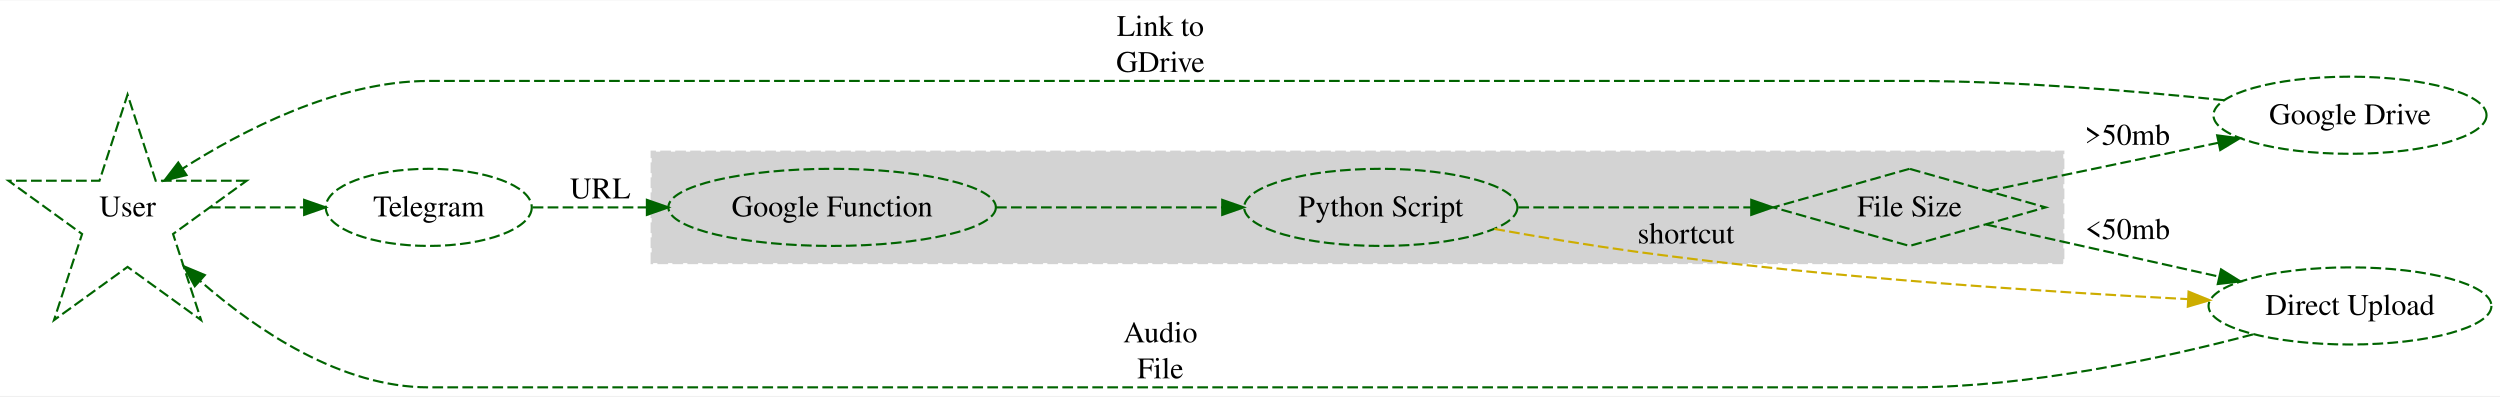
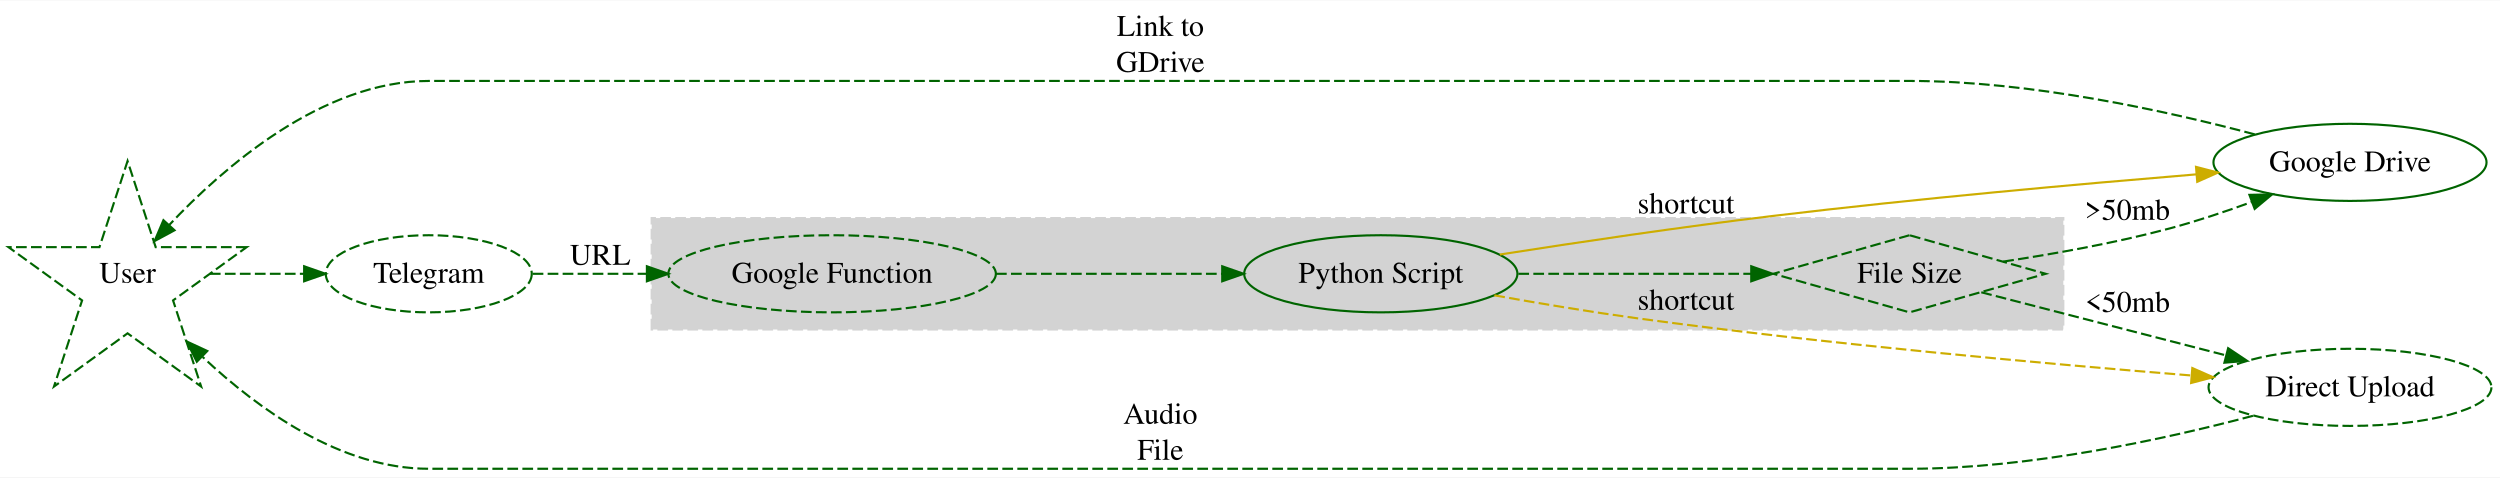
- <svg xmlns="http://www.w3.org/2000/svg" width="1167pt" height="185pt" viewBox="0.00 0.00 1166.77 184.60">
-   <g id="graph0" class="graph" transform="scale(1 1) rotate(0) translate(4 180.6)">
-     <polygon fill="#ffffff" stroke="transparent" points="-4,4 -4,-180.6 1162.765,-180.6 1162.765,4 -4,4" />
+ <svg xmlns="http://www.w3.org/2000/svg" width="1167pt" height="223pt" viewBox="0.00 0.00 1166.77 222.60">
+   <g id="graph0" class="graph" transform="scale(1 1) rotate(0) translate(4 218.6)">
+     <polygon fill="#ffffff" stroke="transparent" points="-4,4 -4,-218.6 1162.765,-218.6 1162.765,4 -4,4" />
    <g id="clust1" class="cluster">
-       <polygon fill="#d3d3d3" stroke="#d3d3d3" stroke-dasharray="5,2" points="300.14,-58 300.14,-110 958.97,-110 958.97,-58 300.14,-58" />
+       <polygon fill="#d3d3d3" stroke="#d3d3d3" stroke-dasharray="5,2" points="300.14,-65 300.14,-117 958.97,-117 958.97,-65 300.14,-65" />
    </g>
    <g id="node1" class="node">
-       <polygon fill="none" stroke="#006400" stroke-dasharray="5,2" points="111.111,-96.426 68.656,-96.426 55.537,-136.638 42.418,-96.426 -.037,-96.426 34.31,-71.574 21.19,-31.362 55.537,-56.214 89.883,-31.362 76.764,-71.574 111.111,-96.426" />
-       <text text-anchor="middle" x="55.537" y="-79.8" font-family="Times,serif" font-size="14.00" fill="#000000">User</text>
+       <polygon fill="none" stroke="#006400" stroke-dasharray="5,2" points="111.111,-103.426 68.656,-103.426 55.537,-143.638 42.418,-103.426 -.037,-103.426 34.31,-78.574 21.19,-38.362 55.537,-63.214 89.883,-38.362 76.764,-78.574 111.111,-103.426" />
+       <text text-anchor="middle" x="55.537" y="-86.8" font-family="Times,serif" font-size="14.00" fill="#000000">User</text>
    </g>
    <g id="node2" class="node">
-       <ellipse fill="none" stroke="#006400" stroke-dasharray="5,2" cx="196.109" cy="-84" rx="48.07" ry="18" />
-       <text text-anchor="middle" x="196.109" y="-79.8" font-family="Times,serif" font-size="14.00" fill="#000000">Telegram</text>
+       <ellipse fill="none" stroke="#006400" stroke-dasharray="5,2" cx="196.109" cy="-91" rx="48.07" ry="18" />
+       <text text-anchor="middle" x="196.109" y="-86.8" font-family="Times,serif" font-size="14.00" fill="#000000">Telegram</text>
    </g>
    <g id="edge3" class="edge">
-       <path fill="none" stroke="#006400" stroke-dasharray="5,2" d="M93.949,-84C107.489,-84 123.031,-84 137.84,-84" />
-       <polygon fill="#006400" stroke="#006400" points="137.941,-87.5 147.941,-84 137.941,-80.5 137.941,-87.5" />
+       <path fill="none" stroke="#006400" stroke-dasharray="5,2" d="M93.949,-91C107.489,-91 123.031,-91 137.84,-91" />
+       <polygon fill="#006400" stroke="#006400" points="137.941,-94.5 147.941,-91 137.941,-87.5 137.941,-94.5" />
    </g>
    <g id="node3" class="node">
-       <ellipse fill="none" stroke="#006400" stroke-dasharray="5,2" cx="384.354" cy="-84" rx="76.429" ry="18" />
-       <text text-anchor="middle" x="384.354" y="-79.8" font-family="Times,serif" font-size="14.00" fill="#000000">Google Function</text>
+       <ellipse fill="none" stroke="#006400" stroke-dasharray="5,2" cx="384.354" cy="-91" rx="76.429" ry="18" />
+       <text text-anchor="middle" x="384.354" y="-86.8" font-family="Times,serif" font-size="14.00" fill="#000000">Google Function</text>
    </g>
    <g id="edge4" class="edge">
-       <path fill="none" stroke="#006400" stroke-dasharray="5,2" d="M244.587,-84C260.856,-84 279.525,-84 297.811,-84" />
-       <polygon fill="#006400" stroke="#006400" points="297.913,-87.5 307.913,-84 297.913,-80.5 297.913,-87.5" />
-       <text text-anchor="middle" x="276.142" y="-88.2" font-family="Times,serif" font-size="14.00" fill="#000000">URL</text>
+       <path fill="none" stroke="#006400" stroke-dasharray="5,2" d="M244.587,-91C260.856,-91 279.525,-91 297.811,-91" />
+       <polygon fill="#006400" stroke="#006400" points="297.913,-94.5 307.913,-91 297.913,-87.5 297.913,-94.5" />
+       <text text-anchor="middle" x="276.142" y="-95.2" font-family="Times,serif" font-size="14.00" fill="#000000">URL</text>
    </g>
    <g id="node4" class="node">
-       <ellipse fill="none" stroke="#006400" stroke-dasharray="5,2" cx="640.429" cy="-84" rx="63.765" ry="18" />
-       <text text-anchor="middle" x="640.429" y="-79.8" font-family="Times,serif" font-size="14.00" fill="#000000">Python Script</text>
+       <ellipse fill="none" stroke="#006400" cx="640.429" cy="-91" rx="63.765" ry="18" />
+       <text text-anchor="middle" x="640.429" y="-86.8" font-family="Times,serif" font-size="14.00" fill="#000000">Python Script</text>
    </g>
    <g id="edge1" class="edge">
-       <path fill="none" stroke="#006400" stroke-dasharray="5,2" d="M460.838,-84C494.228,-84 533.234,-84 566.346,-84" />
-       <polygon fill="#006400" stroke="#006400" points="566.421,-87.5 576.421,-84 566.421,-80.5 566.421,-87.5" />
+       <path fill="none" stroke="#006400" stroke-dasharray="5,2" d="M460.838,-91C494.228,-91 533.234,-91 566.346,-91" />
+       <polygon fill="#006400" stroke="#006400" points="566.421,-94.5 576.421,-91 566.421,-87.5 566.421,-94.5" />
    </g>
    <g id="node5" class="node">
-       <polygon fill="none" stroke="#006400" stroke-dasharray="5,2" points="887.191,-102 823.633,-84 887.191,-66 950.75,-84 887.191,-102" />
-       <text text-anchor="middle" x="887.191" y="-79.8" font-family="Times,serif" font-size="14.00" fill="#000000">File Size</text>
+       <polygon fill="none" stroke="#006400" stroke-dasharray="5,2" points="887.191,-109 823.633,-91 887.191,-73 950.75,-91 887.191,-109" />
+       <text text-anchor="middle" x="887.191" y="-86.8" font-family="Times,serif" font-size="14.00" fill="#000000">File Size</text>
    </g>
    <g id="edge2" class="edge">
-       <path fill="none" stroke="#006400" stroke-dasharray="5,2" d="M704.619,-84C737.892,-84 778.691,-84 813.276,-84" />
-       <polygon fill="#006400" stroke="#006400" points="813.323,-87.5 823.323,-84 813.323,-80.5 813.323,-87.5" />
+       <path fill="none" stroke="#006400" stroke-dasharray="5,2" d="M704.619,-91C737.892,-91 778.691,-91 813.276,-91" />
+       <polygon fill="#006400" stroke="#006400" points="813.323,-94.5 823.323,-91 813.323,-87.5 813.323,-94.5" />
+     </g>
+     <g id="node6" class="node">
+       <ellipse fill="none" stroke="#006400" cx="1092.76" cy="-143" rx="63.726" ry="18" />
+       <text text-anchor="middle" x="1092.76" y="-138.8" font-family="Times,serif" font-size="14.00" fill="#000000">Google Drive</text>
+     </g>
+     <g id="edge10" class="edge">
+       <path fill="none" stroke="#cdad00" d="M695.98,-99.992C732.198,-105.659 780.53,-112.85 823.413,-118 890.215,-126.023 966.604,-132.896 1020.929,-137.393" />
+       <polygon fill="#cdad00" stroke="#cdad00" points="1020.896,-140.902 1031.149,-138.233 1021.469,-133.925 1020.896,-140.902" />
+       <text text-anchor="middle" x="782.862" y="-119.2" font-family="Times,serif" font-size="14.00" fill="#000000">shortcut</text>
    </g>
    <g id="node7" class="node">
      <ellipse fill="none" stroke="#006400" stroke-dasharray="5,2" cx="1092.76" cy="-38" rx="66.01" ry="18" />
      <text text-anchor="middle" x="1092.76" y="-33.8" font-family="Times,serif" font-size="14.00" fill="#000000">Direct Upload</text>
    </g>
    <g id="edge9" class="edge">
-       <path fill="none" stroke="#cdad00" stroke-dasharray="5,2" d="M693.412,-73.94C714.216,-70.217 738.333,-66.182 760.312,-63.2 848.01,-51.3 949.544,-44.625 1017.102,-41.179" />
-       <polygon fill="#cdad00" stroke="#cdad00" points="1017.418,-44.668 1027.231,-40.674 1017.069,-37.677 1017.418,-44.668" />
-       <text text-anchor="middle" x="782.862" y="-67.2" font-family="Times,serif" font-size="14.00" fill="#000000">shortcut</text>
-     </g>
-     <g id="node6" class="node">
-       <ellipse fill="none" stroke="#006400" stroke-dasharray="5,2" cx="1092.76" cy="-127" rx="63.726" ry="18" />
-       <text text-anchor="middle" x="1092.76" y="-122.8" font-family="Times,serif" font-size="14.00" fill="#000000">Google Drive</text>
+       <path fill="none" stroke="#cdad00" stroke-dasharray="5,2" d="M693.412,-80.94C714.216,-77.217 738.333,-73.182 760.312,-70.2 848.852,-58.186 951.251,-48.969 1018.747,-43.534" />
+       <polygon fill="#cdad00" stroke="#cdad00" points="1019.17,-47.011 1028.86,-42.727 1018.613,-40.034 1019.17,-47.011" />
+       <text text-anchor="middle" x="782.862" y="-74.2" font-family="Times,serif" font-size="14.00" fill="#000000">shortcut</text>
    </g>
    <g id="edge5" class="edge">
-       <path fill="none" stroke="#006400" stroke-dasharray="5,2" d="M923.943,-91.688C953.689,-97.91 996.231,-106.808 1031.166,-114.116" />
-       <polygon fill="#006400" stroke="#006400" points="1030.765,-117.608 1041.27,-116.23 1032.198,-110.756 1030.765,-117.608" />
-       <text text-anchor="middle" x="988.863" y="-113.2" font-family="Times,serif" font-size="14.00" fill="#000000">&gt;50mb</text>
+       <path fill="none" stroke="#006400" stroke-dasharray="5,2" d="M930.924,-96.693C954.247,-100.213 983.304,-105.374 1008.755,-112.2 1021.304,-115.566 1034.62,-120.02 1046.863,-124.492" />
+       <polygon fill="#006400" stroke="#006400" points="1045.823,-127.84 1056.416,-128.062 1048.274,-121.283 1045.823,-127.84" />
+       <text text-anchor="middle" x="988.863" y="-116.2" font-family="Times,serif" font-size="14.00" fill="#000000">&gt;50mb</text>
    </g>
    <g id="edge7" class="edge">
-       <path fill="none" stroke="#006400" stroke-dasharray="5,2" d="M922.999,-75.987C952.966,-69.282 996.386,-59.566 1031.812,-51.638" />
-       <polygon fill="#006400" stroke="#006400" points="1032.58,-55.053 1041.574,-49.454 1031.051,-48.222 1032.58,-55.053" />
-       <text text-anchor="middle" x="988.863" y="-69.2" font-family="Times,serif" font-size="14.00" fill="#000000">&lt;50mb</text>
+       <path fill="none" stroke="#006400" stroke-dasharray="5,2" d="M920.677,-82.367C951.459,-74.43 997.763,-62.492 1034.587,-52.998" />
+       <polygon fill="#006400" stroke="#006400" points="1035.892,-56.276 1044.701,-50.391 1034.144,-49.498 1035.892,-56.276" />
+       <text text-anchor="middle" x="988.863" y="-73.2" font-family="Times,serif" font-size="14.00" fill="#000000">&lt;50mb</text>
    </g>
    <g id="edge6" class="edge">
-       <path fill="none" stroke="#006400" stroke-dasharray="5,2" d="M1033.929,-134.018C992.873,-138.317 936.77,-143 887.191,-143 196.109,-143 196.109,-143 196.109,-143 153.306,-143 108.485,-119.455 81.276,-102.113" />
-       <polygon fill="#006400" stroke="#006400" points="83.031,-99.079 72.752,-96.512 79.188,-104.929 83.031,-99.079" />
-       <text text-anchor="middle" x="537.558" y="-164" font-family="Times,serif" font-size="14.00" fill="#000000">Link to</text>
-       <text text-anchor="middle" x="537.558" y="-147.2" font-family="Times,serif" font-size="14.00" fill="#000000">GDrive</text>
+       <path fill="none" stroke="#006400" stroke-dasharray="5,2" d="M1048.284,-156.077C1006.94,-167.07 943.447,-181 887.191,-181 196.109,-181 196.109,-181 196.109,-181 146.261,-181 99.933,-140.363 74.902,-113.702" />
+       <polygon fill="#006400" stroke="#006400" points="77.451,-111.302 68.129,-106.267 72.276,-116.017 77.451,-111.302" />
+       <text text-anchor="middle" x="537.558" y="-202" font-family="Times,serif" font-size="14.00" fill="#000000">Link to</text>
+       <text text-anchor="middle" x="537.558" y="-185.2" font-family="Times,serif" font-size="14.00" fill="#000000">GDrive</text>
    </g>
    <g id="edge8" class="edge">
-       <path fill="none" stroke="#006400" stroke-dasharray="5,2" d="M1047.481,-24.709C1006.121,-13.751 943.084,0 887.191,0 196.109,0 196.109,0 196.109,0 155.225,0 115.916,-26.506 89.313,-49.739" />
-       <polygon fill="#006400" stroke="#006400" points="86.902,-47.2 81.817,-56.495 91.589,-52.4 86.902,-47.2" />
+       <path fill="none" stroke="#006400" stroke-dasharray="5,2" d="M1047.481,-24.709C1006.121,-13.751 943.084,0 887.191,0 196.109,0 196.109,0 196.109,0 155.228,0 116.844,-27.457 90.549,-52.207" />
+       <polygon fill="#006400" stroke="#006400" points="87.853,-49.947 83.125,-59.428 92.734,-54.965 87.853,-49.947" />
      <text text-anchor="middle" x="537.558" y="-21" font-family="Times,serif" font-size="14.00" fill="#000000">Audio</text>
      <text text-anchor="middle" x="537.558" y="-4.2" font-family="Times,serif" font-size="14.00" fill="#000000">File</text>
    </g>
  </g>
</svg>
